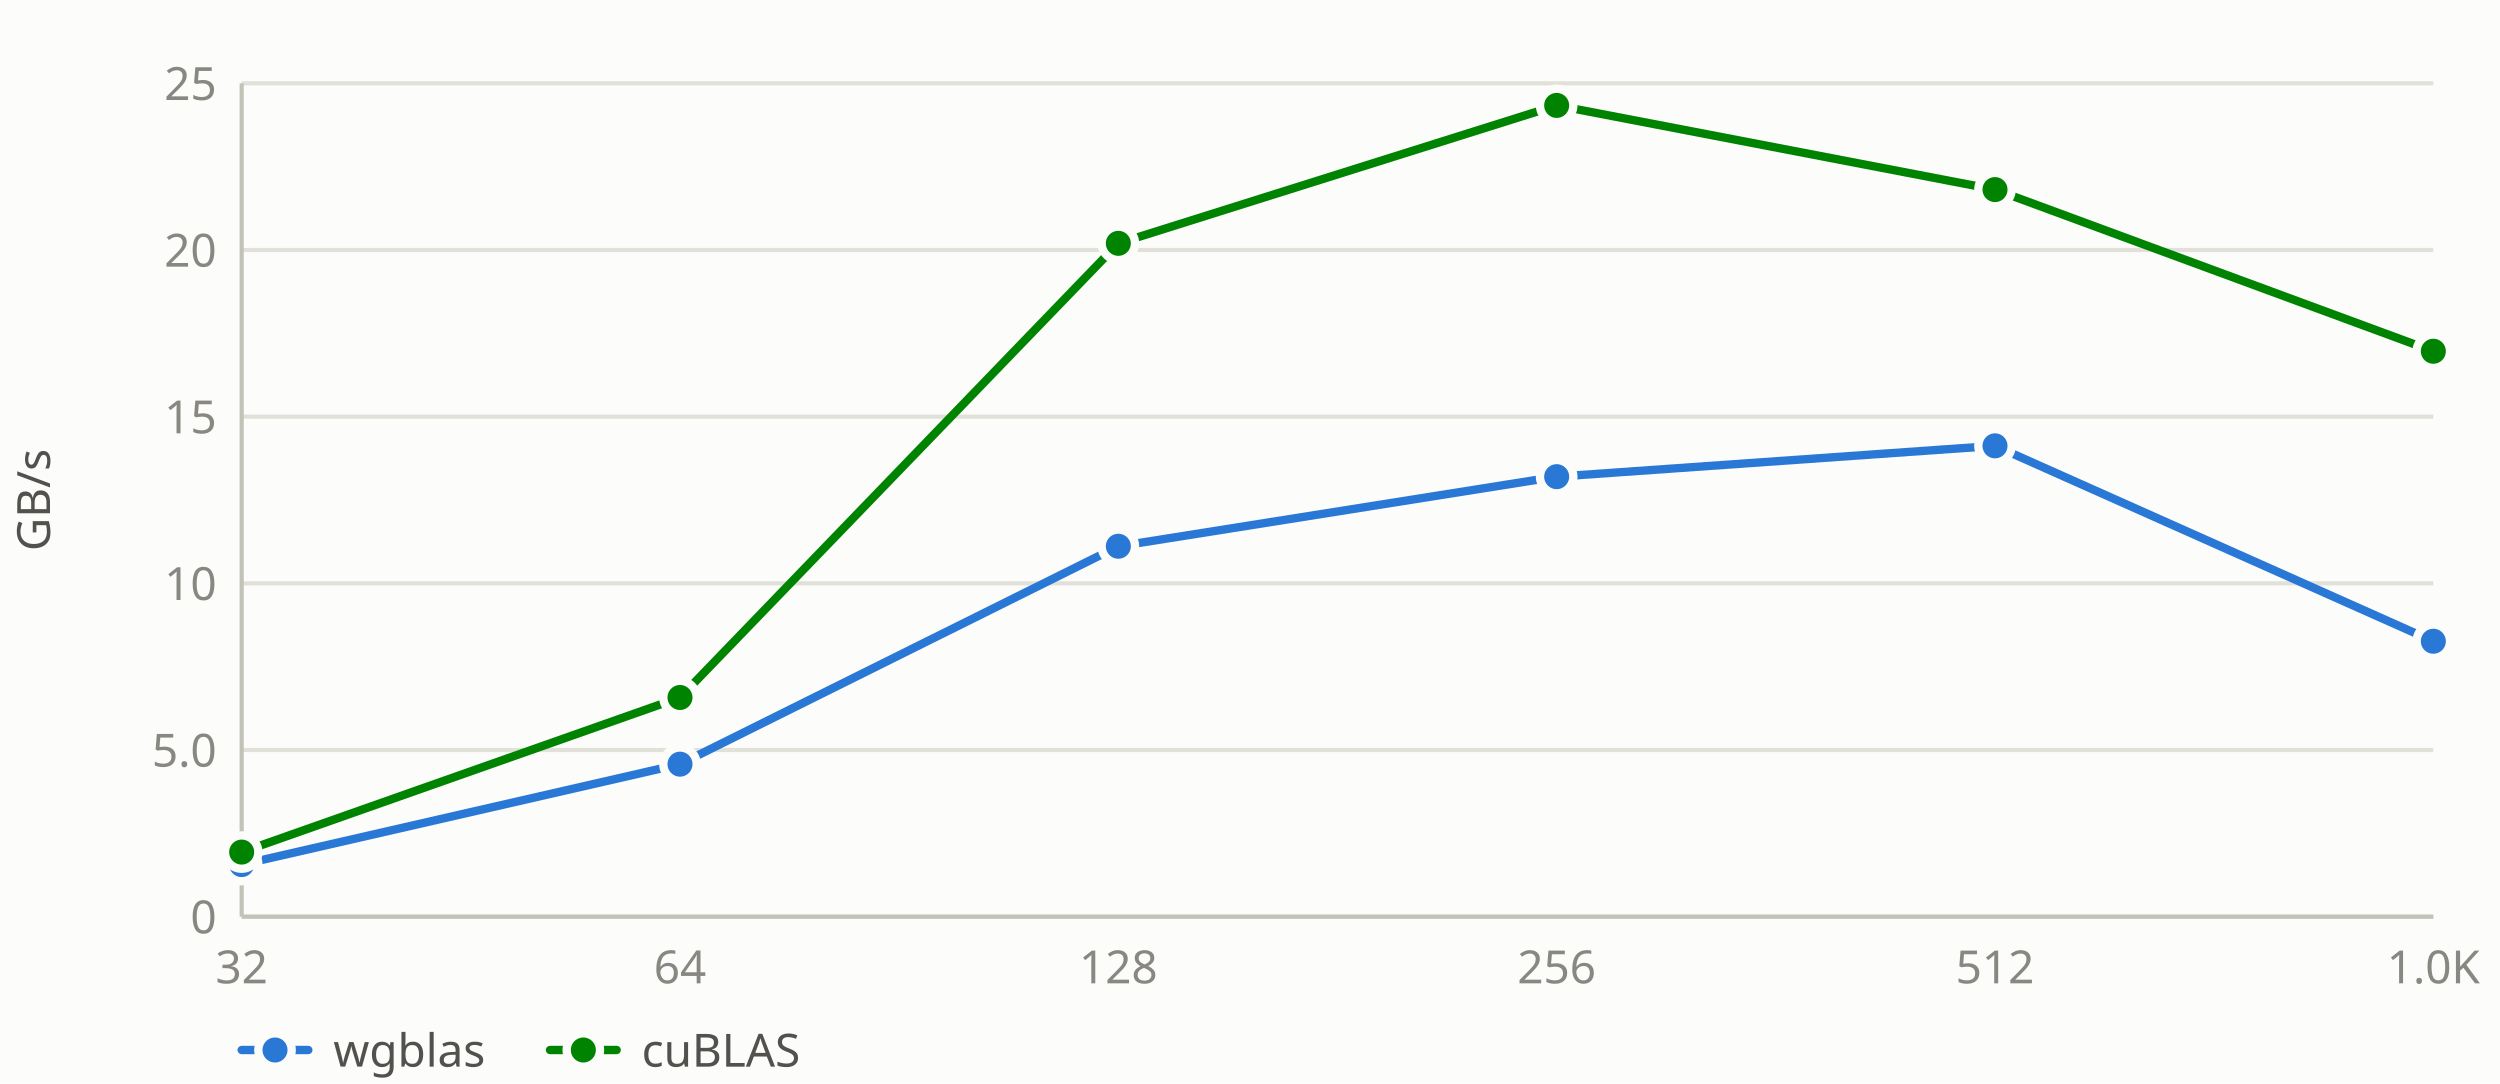
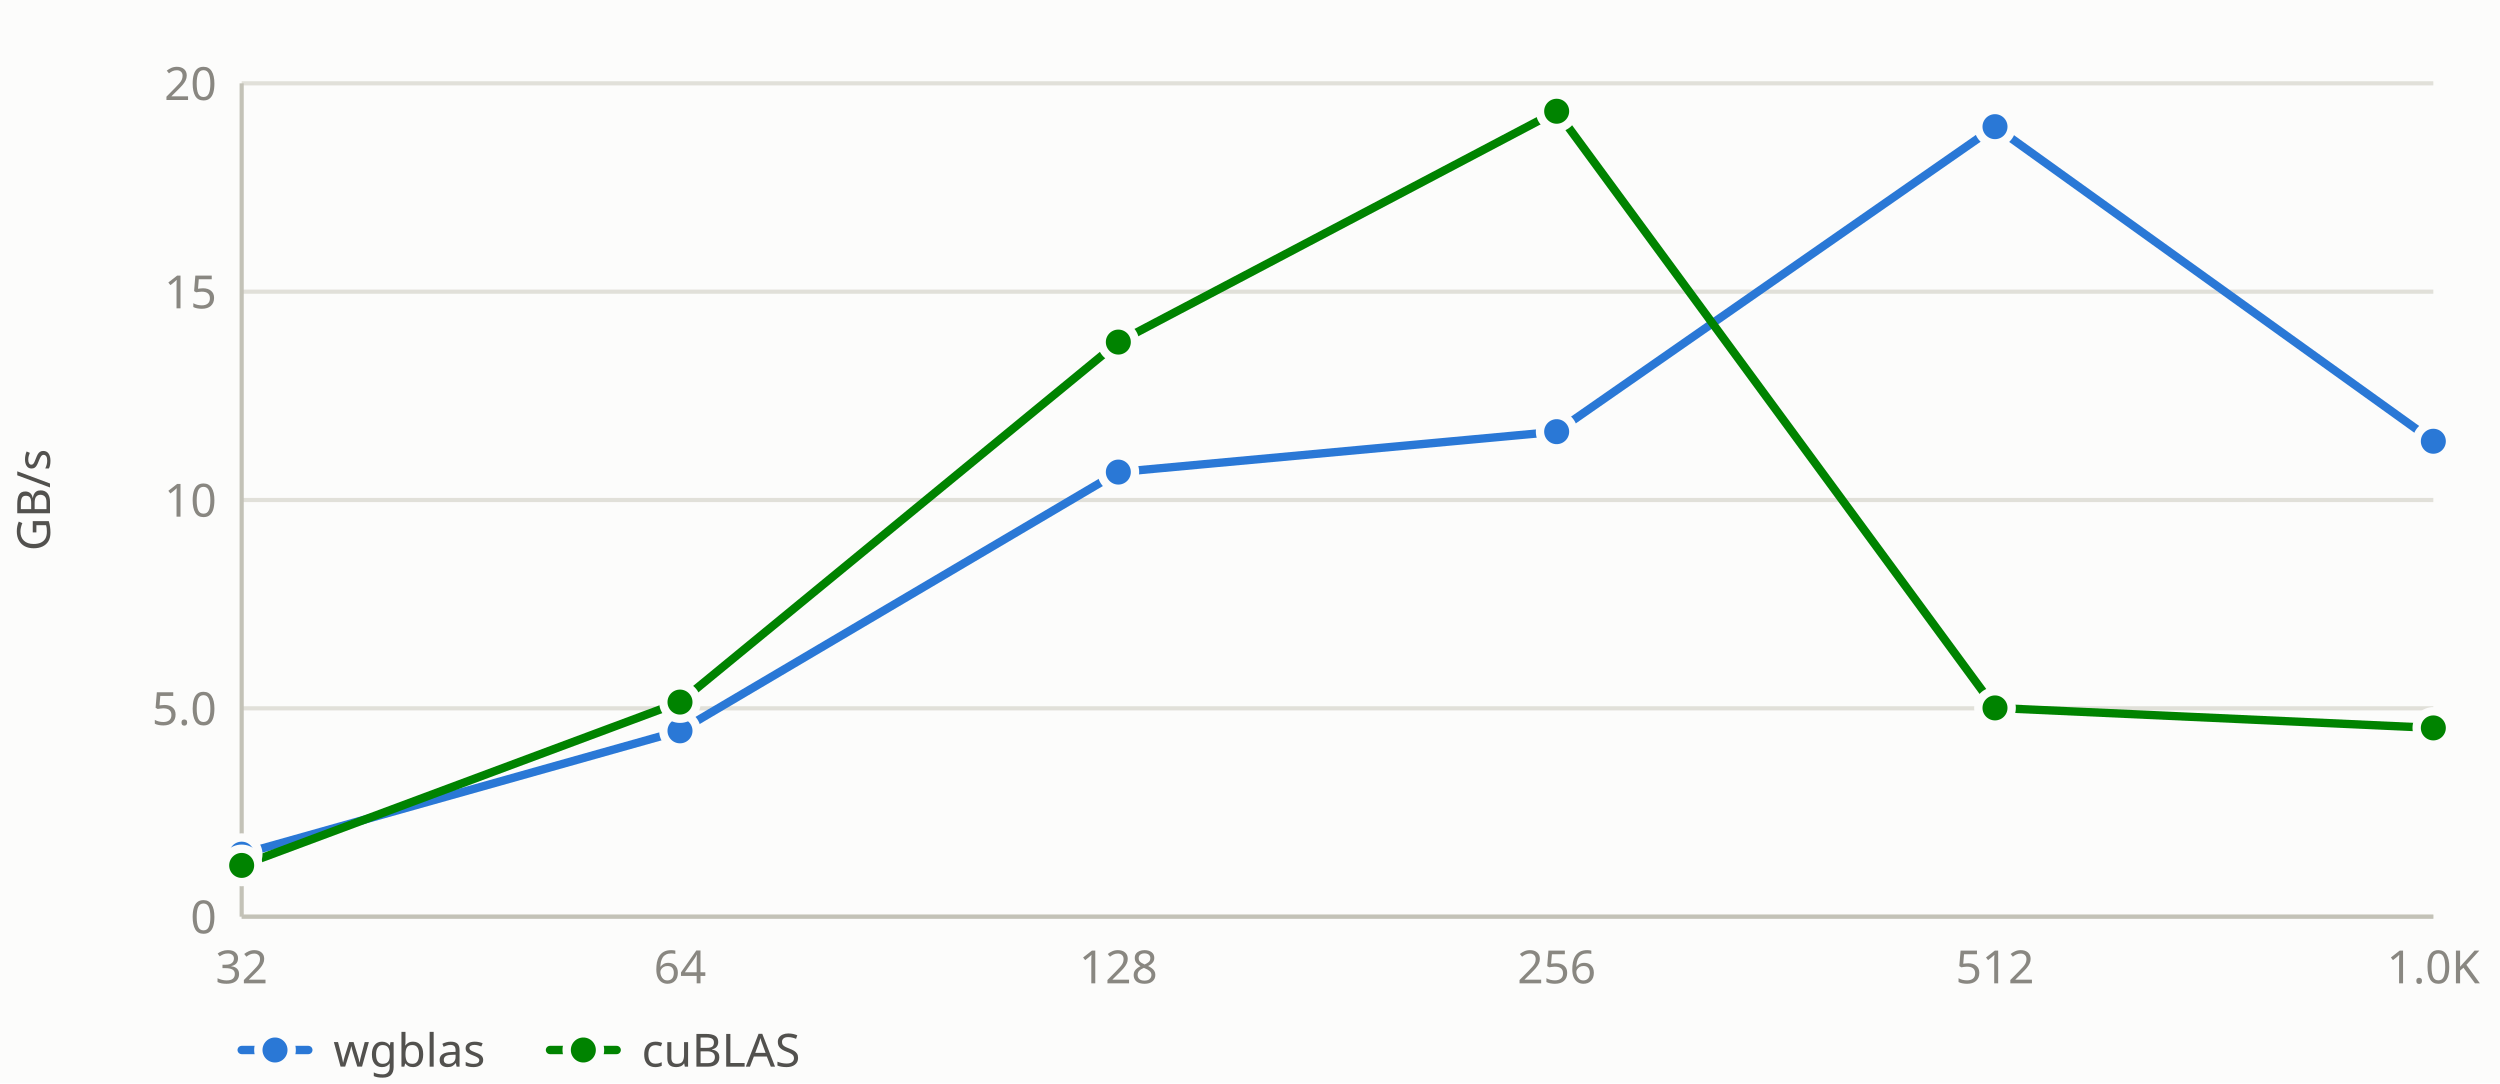
<svg xmlns="http://www.w3.org/2000/svg" id="bc-sgemm-ldb-no-transpose-pad8-nvidia_geforce_gtx_1650-gbs" viewBox="0 0 600 260" width="600" height="260" role="img" aria-label="GB/s vs n">
  <style>#bc-sgemm-ldb-no-transpose-pad8-nvidia_geforce_gtx_1650-gbs .bg{fill:#fcfcfb}#bc-sgemm-ldb-no-transpose-pad8-nvidia_geforce_gtx_1650-gbs .gr{stroke:#e1e0d9;stroke-width:1;fill:none}#bc-sgemm-ldb-no-transpose-pad8-nvidia_geforce_gtx_1650-gbs .ax{stroke:#c3c2b7;stroke-width:1;fill:none}#bc-sgemm-ldb-no-transpose-pad8-nvidia_geforce_gtx_1650-gbs .at{fill:#898781;font:11px/1 system-ui,sans-serif}#bc-sgemm-ldb-no-transpose-pad8-nvidia_geforce_gtx_1650-gbs .lt{fill:#52514e;font:11px/1 system-ui,sans-serif}#bc-sgemm-ldb-no-transpose-pad8-nvidia_geforce_gtx_1650-gbs .ln1{stroke:#2a78d6;fill:none;stroke-width:2;stroke-linejoin:round;stroke-linecap:round}#bc-sgemm-ldb-no-transpose-pad8-nvidia_geforce_gtx_1650-gbs .mk1{fill:#2a78d6;stroke:#fcfcfb;stroke-width:2}#bc-sgemm-ldb-no-transpose-pad8-nvidia_geforce_gtx_1650-gbs .ln2{stroke:#008300;fill:none;stroke-width:2;stroke-linejoin:round;stroke-linecap:round}#bc-sgemm-ldb-no-transpose-pad8-nvidia_geforce_gtx_1650-gbs .mk2{fill:#008300;stroke:#fcfcfb;stroke-width:2}@media(prefers-color-scheme:dark){#bc-sgemm-ldb-no-transpose-pad8-nvidia_geforce_gtx_1650-gbs .bg{fill:#1a1a19}#bc-sgemm-ldb-no-transpose-pad8-nvidia_geforce_gtx_1650-gbs .gr{stroke:#2c2c2a}#bc-sgemm-ldb-no-transpose-pad8-nvidia_geforce_gtx_1650-gbs .ax{stroke:#383835}#bc-sgemm-ldb-no-transpose-pad8-nvidia_geforce_gtx_1650-gbs .at{fill:#898781}#bc-sgemm-ldb-no-transpose-pad8-nvidia_geforce_gtx_1650-gbs .lt{fill:#c3c2b7}#bc-sgemm-ldb-no-transpose-pad8-nvidia_geforce_gtx_1650-gbs .ln1{stroke:#3987e5}#bc-sgemm-ldb-no-transpose-pad8-nvidia_geforce_gtx_1650-gbs .mk1{fill:#3987e5;stroke:#1a1a19}#bc-sgemm-ldb-no-transpose-pad8-nvidia_geforce_gtx_1650-gbs .ln2{stroke:#008300}#bc-sgemm-ldb-no-transpose-pad8-nvidia_geforce_gtx_1650-gbs .mk2{fill:#008300;stroke:#1a1a19}}:root[data-theme=dark] #bc-sgemm-ldb-no-transpose-pad8-nvidia_geforce_gtx_1650-gbs .bg{fill:#1a1a19}:root[data-theme=dark] #bc-sgemm-ldb-no-transpose-pad8-nvidia_geforce_gtx_1650-gbs .gr{stroke:#2c2c2a}:root[data-theme=dark] #bc-sgemm-ldb-no-transpose-pad8-nvidia_geforce_gtx_1650-gbs .ax{stroke:#383835}:root[data-theme=dark] #bc-sgemm-ldb-no-transpose-pad8-nvidia_geforce_gtx_1650-gbs .lt{fill:#c3c2b7}:root[data-theme=dark] #bc-sgemm-ldb-no-transpose-pad8-nvidia_geforce_gtx_1650-gbs .ln1{stroke:#3987e5}:root[data-theme=dark] #bc-sgemm-ldb-no-transpose-pad8-nvidia_geforce_gtx_1650-gbs .mk1{fill:#3987e5;stroke:#1a1a19}:root[data-theme=dark] #bc-sgemm-ldb-no-transpose-pad8-nvidia_geforce_gtx_1650-gbs .mk2{stroke:#1a1a19}</style>
  <rect class="bg" width="600" height="260" />
  <line class="gr" x1="58" y1="220.0" x2="584" y2="220.0" />
-   <line class="gr" x1="58" y1="180.0" x2="584" y2="180.0" />
-   <line class="gr" x1="58" y1="140.0" x2="584" y2="140.0" />
-   <line class="gr" x1="58" y1="100.0" x2="584" y2="100.0" />
-   <line class="gr" x1="58" y1="60.0" x2="584" y2="60.0" />
+   <line class="gr" x1="58" y1="170.0" x2="584" y2="170.0" />
+   <line class="gr" x1="58" y1="120.0" x2="584" y2="120.0" />
+   <line class="gr" x1="58" y1="70.0" x2="584" y2="70.0" />
  <line class="gr" x1="58" y1="20.0" x2="584" y2="20.0" />
  <line class="ax" x1="58" y1="20" x2="58" y2="220" />
  <line class="ax" x1="58" y1="220" x2="584" y2="220" />
  <text class="at" x="52" y="224.0" text-anchor="end">0</text>
-   <text class="at" x="52" y="184.0" text-anchor="end">5.0</text>
-   <text class="at" x="52" y="144.0" text-anchor="end">10</text>
-   <text class="at" x="52" y="104.0" text-anchor="end">15</text>
-   <text class="at" x="52" y="64.0" text-anchor="end">20</text>
-   <text class="at" x="52" y="24.0" text-anchor="end">25</text>
+   <text class="at" x="52" y="174.0" text-anchor="end">5.0</text>
+   <text class="at" x="52" y="124.0" text-anchor="end">10</text>
+   <text class="at" x="52" y="74.0" text-anchor="end">15</text>
+   <text class="at" x="52" y="24.0" text-anchor="end">20</text>
  <text class="lt" x="12" y="120.0" text-anchor="middle" transform="rotate(-90 12 120.0)">GB/s</text>
  <text class="at" x="58.0" y="236" text-anchor="middle">32</text>
  <text class="at" x="163.2" y="236" text-anchor="middle">64</text>
  <text class="at" x="268.4" y="236" text-anchor="middle">128</text>
  <text class="at" x="373.6" y="236" text-anchor="middle">256</text>
  <text class="at" x="478.8" y="236" text-anchor="middle">512</text>
  <text class="at" x="584.0" y="236" text-anchor="middle">1.0K</text>
-   <polyline class="ln1" points="58.0,207.5 163.2,183.4 268.4,131.1 373.6,114.4 478.8,107.0 584.0,153.9" />
-   <polyline class="ln2" points="58.0,204.5 163.2,167.4 268.4,58.4 373.6,25.3 478.8,45.5 584.0,84.3" />
-   <circle class="mk1" cx="58.0" cy="207.5" r="4" />
-   <circle class="mk1" cx="163.2" cy="183.4" r="4" />
-   <circle class="mk1" cx="268.4" cy="131.1" r="4" />
-   <circle class="mk1" cx="373.6" cy="114.4" r="4" />
-   <circle class="mk1" cx="478.8" cy="107.0" r="4" />
-   <circle class="mk1" cx="584.0" cy="153.9" r="4" />
-   <circle class="mk2" cx="58.0" cy="204.5" r="4" />
-   <circle class="mk2" cx="163.2" cy="167.4" r="4" />
-   <circle class="mk2" cx="268.4" cy="58.4" r="4" />
-   <circle class="mk2" cx="373.6" cy="25.3" r="4" />
-   <circle class="mk2" cx="478.8" cy="45.5" r="4" />
-   <circle class="mk2" cx="584.0" cy="84.3" r="4" />
+   <polyline class="ln1" points="58.0,205.0 163.2,175.4 268.4,113.3 373.6,103.6 478.8,30.4 584.0,105.9" />
+   <polyline class="ln2" points="58.0,207.7 163.2,168.5 268.4,82.1 373.6,26.7 478.8,169.9 584.0,174.7" />
+   <circle class="mk1" cx="58.0" cy="205.0" r="4" />
+   <circle class="mk1" cx="163.2" cy="175.4" r="4" />
+   <circle class="mk1" cx="268.4" cy="113.3" r="4" />
+   <circle class="mk1" cx="373.6" cy="103.6" r="4" />
+   <circle class="mk1" cx="478.8" cy="30.4" r="4" />
+   <circle class="mk1" cx="584.0" cy="105.9" r="4" />
+   <circle class="mk2" cx="58.0" cy="207.7" r="4" />
+   <circle class="mk2" cx="163.2" cy="168.5" r="4" />
+   <circle class="mk2" cx="268.4" cy="82.1" r="4" />
+   <circle class="mk2" cx="373.6" cy="26.7" r="4" />
+   <circle class="mk2" cx="478.8" cy="169.9" r="4" />
+   <circle class="mk2" cx="584.0" cy="174.7" r="4" />
  <line class="ln1" x1="58" y1="252" x2="74" y2="252" />
  <circle class="mk1" cx="66" cy="252" r="4" />
  <text class="lt" x="80" y="256">wgblas</text>
  <line class="ln2" x1="132" y1="252" x2="148" y2="252" />
  <circle class="mk2" cx="140" cy="252" r="4" />
  <text class="lt" x="154" y="256">cuBLAS</text>
</svg>
